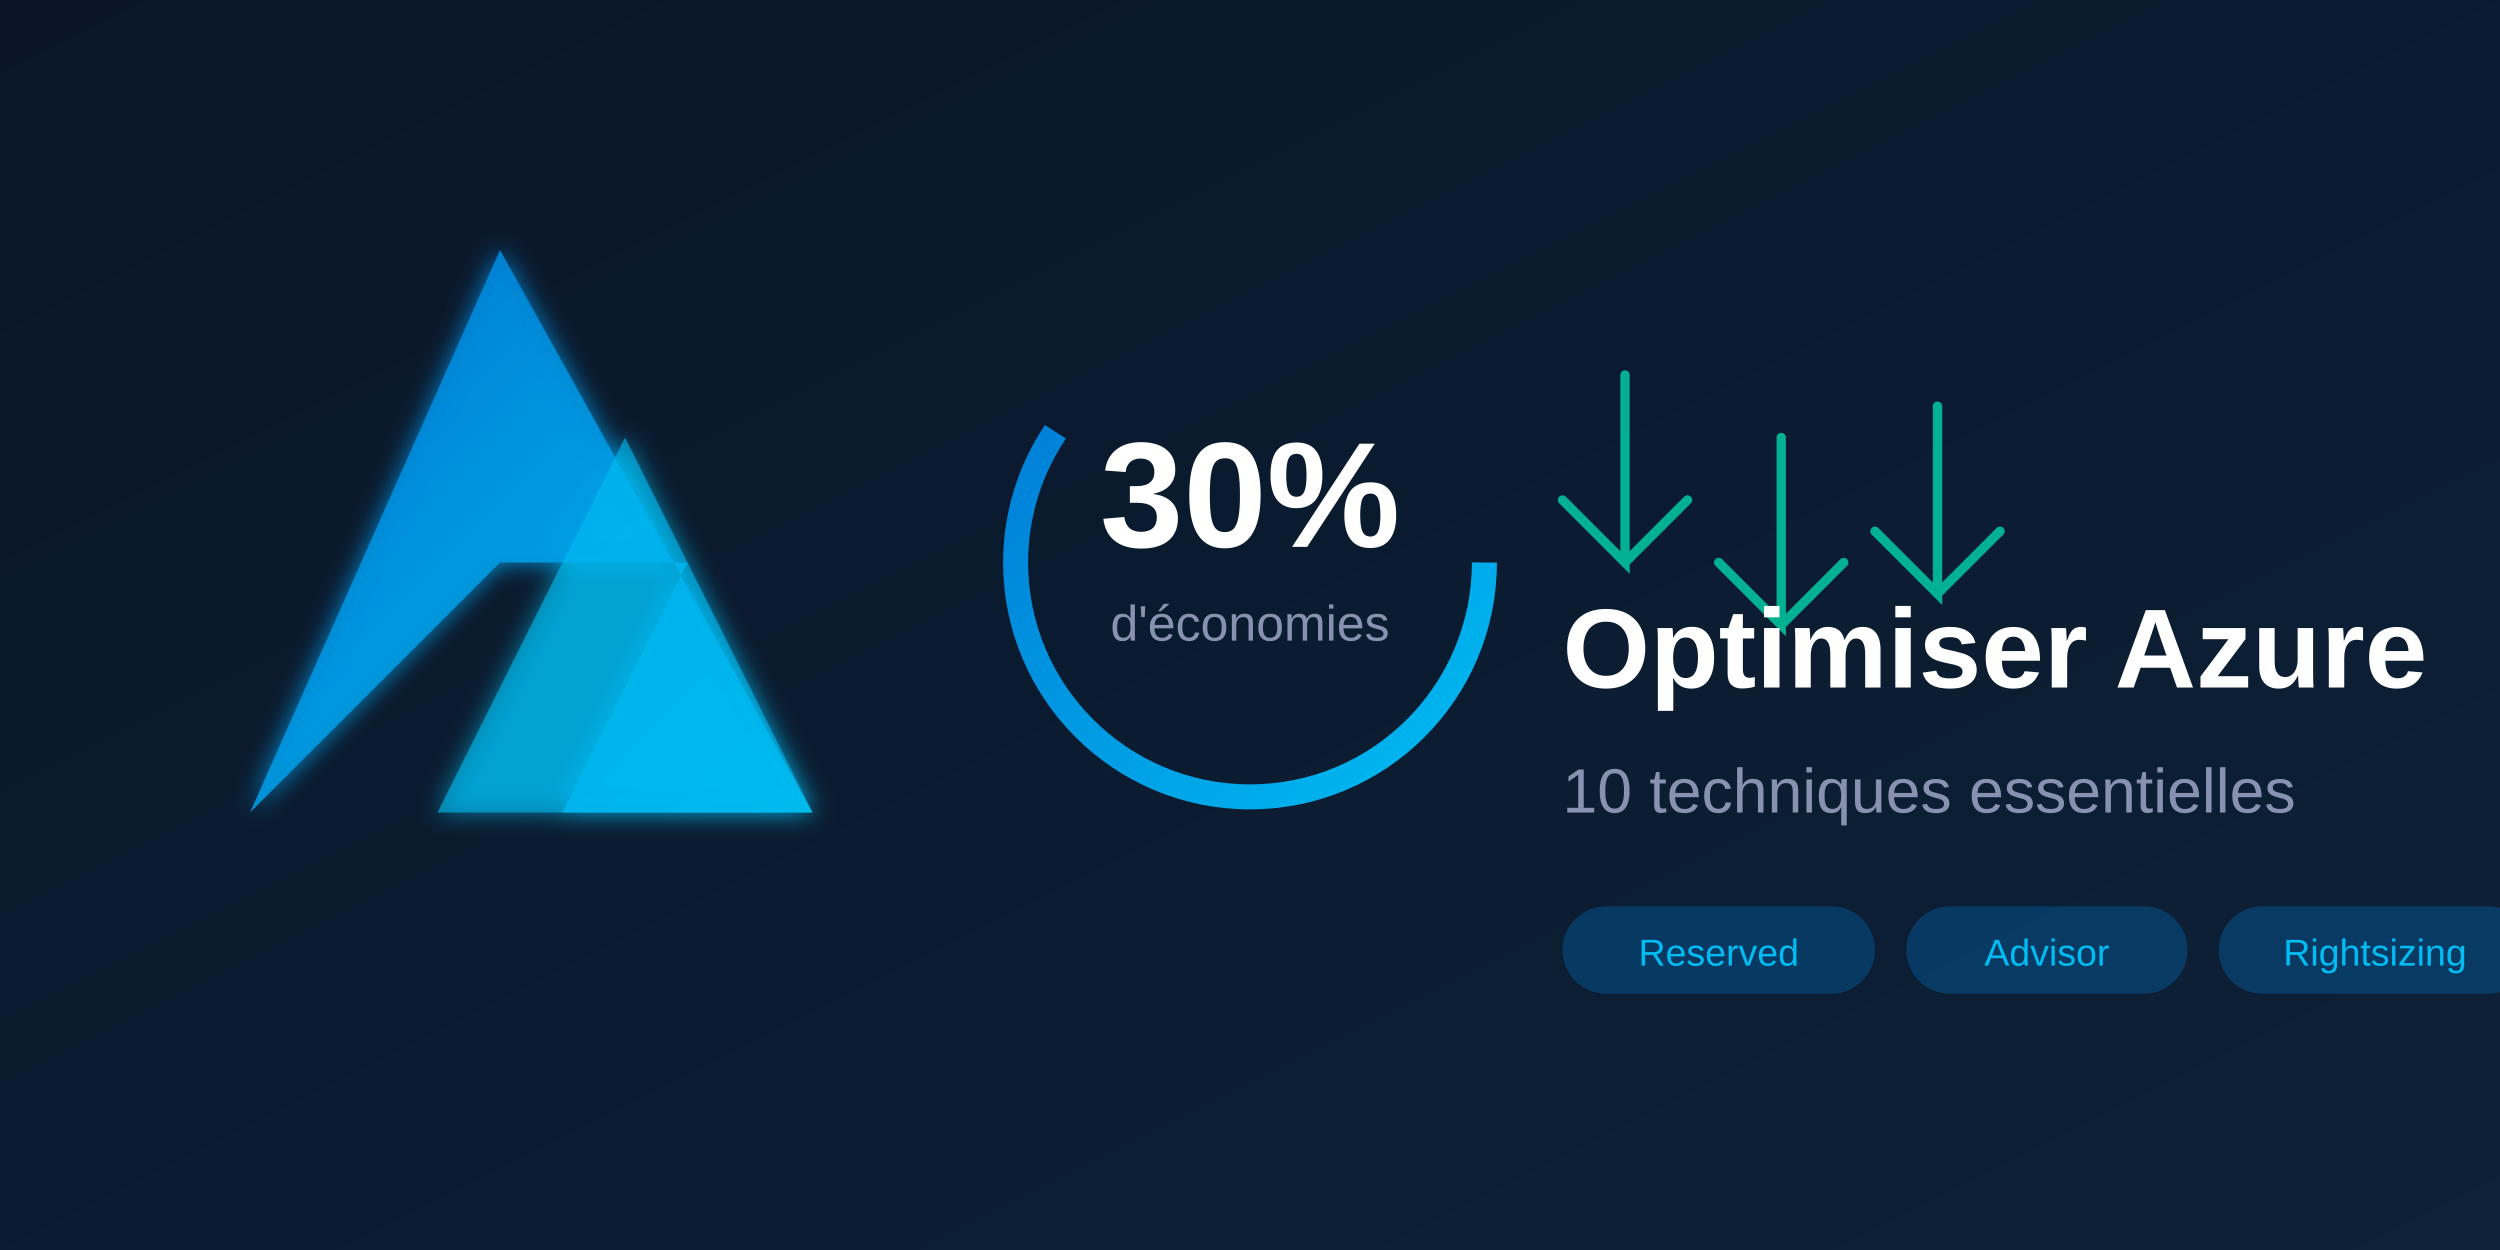
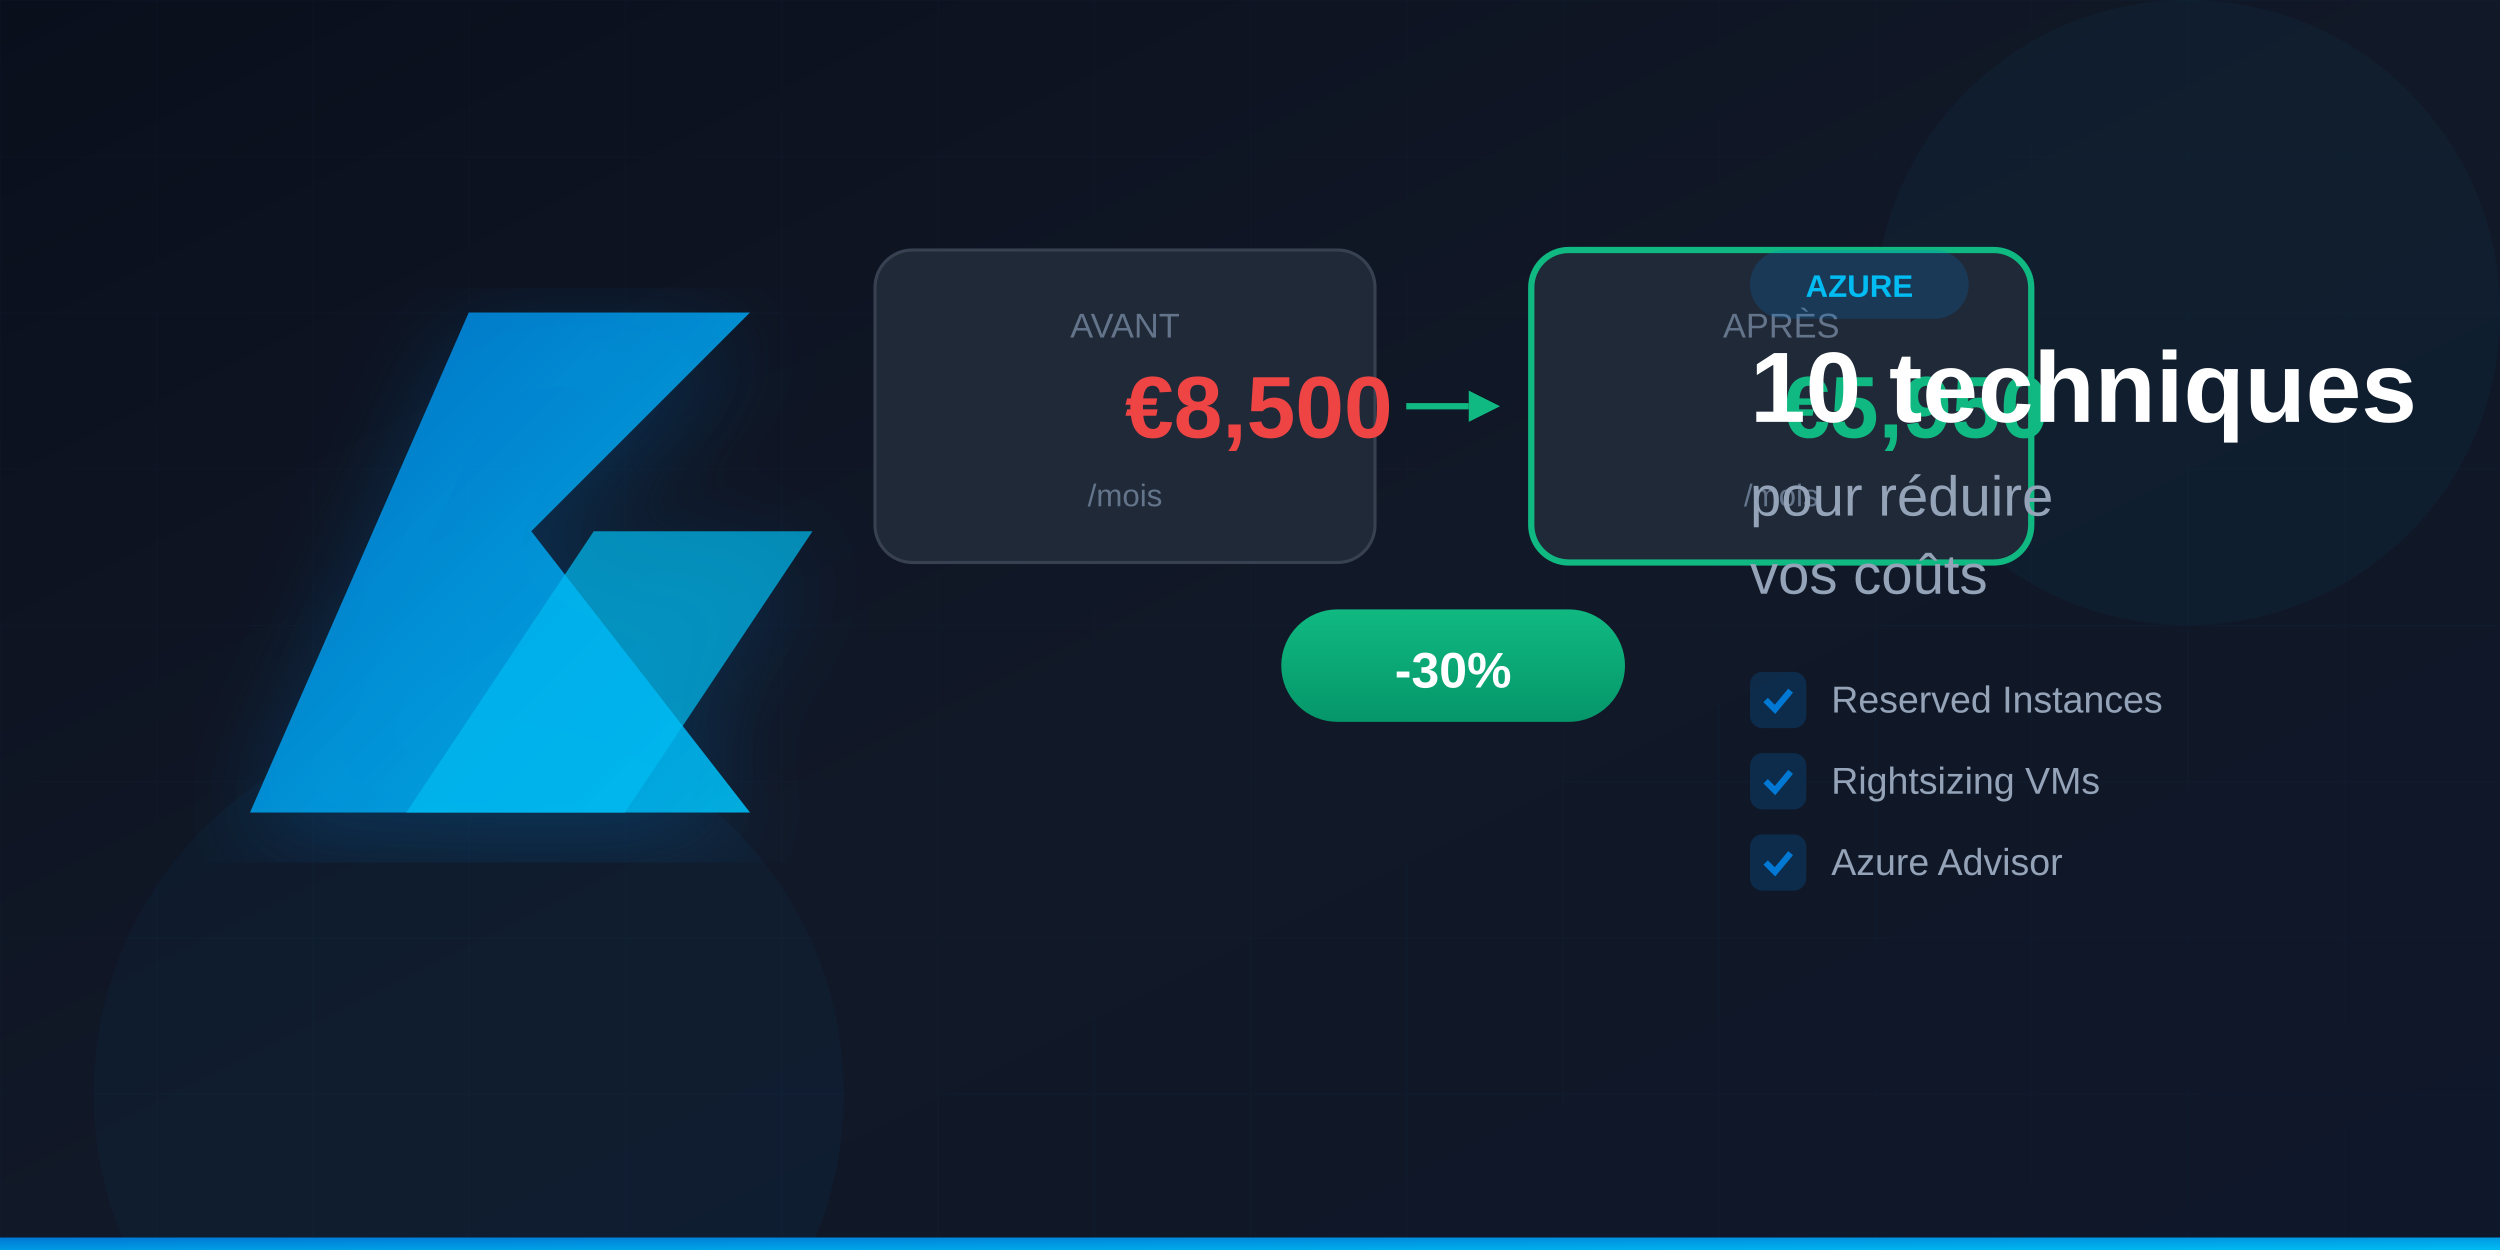
<svg xmlns="http://www.w3.org/2000/svg" width="800" height="400" viewBox="0 0 800 400" fill="none">
  <defs>
-     <linearGradient id="bgAzure" x1="0%" y1="0%" x2="100%" y2="100%">
-       <stop offset="0%" style="stop-color:#0a1628" />
-       <stop offset="100%" style="stop-color:#0d2137" />
+     <linearGradient id="bg-azure" x1="0%" y1="0%" x2="100%" y2="100%">
+       <stop offset="0%" style="stop-color:#0a0f1c" />
+       <stop offset="50%" style="stop-color:#111827" />
+       <stop offset="100%" style="stop-color:#0F172A" />
    </linearGradient>
-     <linearGradient id="azureGrad" x1="0%" y1="0%" x2="100%" y2="100%">
+     <linearGradient id="azure-gradient" x1="0%" y1="0%" x2="100%" y2="100%">
      <stop offset="0%" style="stop-color:#0078D4" />
      <stop offset="100%" style="stop-color:#00BCF2" />
    </linearGradient>
-     <filter id="glowAzure">
-       <feGaussianBlur stdDeviation="4" result="coloredBlur" />
+     <linearGradient id="saving-gradient" x1="0%" y1="0%" x2="0%" y2="100%">
+       <stop offset="0%" style="stop-color:#10B981" />
+       <stop offset="100%" style="stop-color:#059669" />
+     </linearGradient>
+     <filter id="azure-glow">
+       <feGaussianBlur stdDeviation="6" result="blur" />
      <feMerge>
-         <feMergeNode in="coloredBlur" />
+         <feMergeNode in="blur" />
        <feMergeNode in="SourceGraphic" />
      </feMerge>
    </filter>
+     <filter id="azure-shadow">
+       <feDropShadow dx="0" dy="8" stdDeviation="16" flood-color="#0078D4" flood-opacity="0.3" />
+     </filter>
  </defs>
-   <rect width="800" height="400" fill="url(#bgAzure)" />
-   <g transform="translate(80, 80)" filter="url(#glowAzure)">
-     <path d="M0 180 L80 0 L180 180 L100 180 L140 100 L80 100 Z" fill="url(#azureGrad)" opacity="0.9" />
-     <path d="M60 180 L120 60 L180 180 Z" fill="#00BCF2" opacity="0.6" />
+   <rect width="800" height="400" fill="url(#bg-azure)" />
+   <g opacity="0.04">
+     <pattern id="azure-grid" width="50" height="50" patternUnits="userSpaceOnUse">
+       <path d="M 50 0 L 0 0 0 50" fill="none" stroke="#0078D4" stroke-width="0.5" />
+     </pattern>
+     <rect width="800" height="400" fill="url(#azure-grid)" />
  </g>
-   <g transform="translate(320, 100)">
-     <circle cx="80" cy="80" r="75" stroke="url(#azureGrad)" stroke-width="8" fill="none" stroke-dasharray="400" stroke-dashoffset="120" />
-     <text x="80" y="75" font-family="Arial, sans-serif" font-size="48" font-weight="bold" fill="white" text-anchor="middle">30%</text>
-     <text x="80" y="105" font-family="Arial, sans-serif" font-size="16" fill="#8892b0" text-anchor="middle">d'économies</text>
+   <circle cx="150" cy="350" r="120" fill="#0078D4" opacity="0.05" />
+   <circle cx="700" cy="100" r="100" fill="#00BCF2" opacity="0.04" />
+   <g transform="translate(80, 100)" filter="url(#azure-shadow)">
+     <path d="M0 160 L70 0 L160 0 L90 70 L160 160 Z" fill="url(#azure-gradient)" opacity="0.9" />
+     <path d="M50 160 L110 70 L180 70 L120 160 Z" fill="#00BCF2" opacity="0.7" />
  </g>
-   <g transform="translate(500, 120)" opacity="0.8">
-     <path d="M20 0 L20 60 L0 40 M20 60 L40 40" stroke="#00D4AA" stroke-width="3" fill="none" stroke-linecap="round" />
-     <path d="M70 20 L70 80 L50 60 M70 80 L90 60" stroke="#00D4AA" stroke-width="3" fill="none" stroke-linecap="round" />
-     <path d="M120 10 L120 70 L100 50 M120 70 L140 50" stroke="#00D4AA" stroke-width="3" fill="none" stroke-linecap="round" />
+   <g transform="translate(280, 80)">
+     <rect x="0" y="0" width="160" height="100" rx="12" fill="#1F2937" stroke="#374151" stroke-width="1" />
+     <text x="80" y="28" font-family="Arial, sans-serif" font-size="11" fill="#64748B" text-anchor="middle">AVANT</text>
+     <text x="80" y="60" font-family="Arial, sans-serif" font-size="28" font-weight="700" fill="#EF4444">€8,500</text>
+     <text x="80" y="82" font-family="Arial, sans-serif" font-size="10" fill="#64748B" text-anchor="middle">/mois</text>
+     <path d="M170 50 L190 50" stroke="#10B981" stroke-width="2" marker-end="url(#arrow)" />
+     <polygon points="190,45 200,50 190,55" fill="#10B981" />
+     <rect x="210" y="0" width="160" height="100" rx="12" fill="#1F2937" stroke="#10B981" stroke-width="2" />
+     <text x="290" y="28" font-family="Arial, sans-serif" font-size="11" fill="#64748B" text-anchor="middle">APRÈS</text>
+     <text x="290" y="60" font-family="Arial, sans-serif" font-size="28" font-weight="700" fill="#10B981">€5,950</text>
+     <text x="290" y="82" font-family="Arial, sans-serif" font-size="10" fill="#64748B" text-anchor="middle">/mois</text>
+     <rect x="130" y="115" width="110" height="36" rx="18" fill="url(#saving-gradient)" />
+     <text x="185" y="140" font-family="Arial, sans-serif" font-size="16" font-weight="700" fill="white" text-anchor="middle">-30%</text>
  </g>
-   <text x="500" y="220" font-family="Arial, sans-serif" font-size="36" font-weight="bold" fill="white">Optimiser Azure</text>
-   <text x="500" y="260" font-family="Arial, sans-serif" font-size="20" fill="#8892b0">10 techniques essentielles</text>
-   <g transform="translate(500, 290)">
-     <rect x="0" y="0" width="100" height="28" rx="14" fill="#0078D4" opacity="0.3" />
-     <text x="50" y="19" font-family="Arial, sans-serif" font-size="12" fill="#00BCF2" text-anchor="middle">Reserved</text>
-     <rect x="110" y="0" width="90" height="28" rx="14" fill="#0078D4" opacity="0.3" />
-     <text x="155" y="19" font-family="Arial, sans-serif" font-size="12" fill="#00BCF2" text-anchor="middle">Advisor</text>
-     <rect x="210" y="0" width="100" height="28" rx="14" fill="#0078D4" opacity="0.3" />
-     <text x="260" y="19" font-family="Arial, sans-serif" font-size="12" fill="#00BCF2" text-anchor="middle">Rightsizing</text>
+   <g transform="translate(560, 80)">
+     <rect x="0" y="0" width="70" height="22" rx="11" fill="#0078D4" opacity="0.2" />
+     <text x="35" y="15" font-family="Arial, sans-serif" font-size="10" font-weight="600" fill="#00BCF2" text-anchor="middle">AZURE</text>
+     <text x="0" y="55" font-family="Arial, sans-serif" font-size="32" font-weight="800" fill="white">10 techniques</text>
+     <text x="0" y="85" font-family="Arial, sans-serif" font-size="18" fill="#94A3B8">pour réduire</text>
+     <text x="0" y="110" font-family="Arial, sans-serif" font-size="18" fill="#94A3B8">vos coûts</text>
+     <g transform="translate(0, 135)">
+       <rect x="0" y="0" width="18" height="18" rx="4" fill="#0078D4" opacity="0.2" />
+       <path d="M5 9 L8 12 L13 6" stroke="#0078D4" stroke-width="2" fill="none" />
+       <text x="26" y="13" font-family="Arial, sans-serif" font-size="12" fill="#94A3B8">Reserved Instances</text>
+       <rect x="0" y="26" width="18" height="18" rx="4" fill="#0078D4" opacity="0.2" />
+       <path d="M5 35 L8 38 L13 32" stroke="#0078D4" stroke-width="2" fill="none" />
+       <text x="26" y="39" font-family="Arial, sans-serif" font-size="12" fill="#94A3B8">Rightsizing VMs</text>
+       <rect x="0" y="52" width="18" height="18" rx="4" fill="#0078D4" opacity="0.2" />
+       <path d="M5 61 L8 64 L13 58" stroke="#0078D4" stroke-width="2" fill="none" />
+       <text x="26" y="65" font-family="Arial, sans-serif" font-size="12" fill="#94A3B8">Azure Advisor</text>
+     </g>
  </g>
+   <rect x="0" y="396" width="800" height="4" fill="url(#azure-gradient)" />
</svg>
